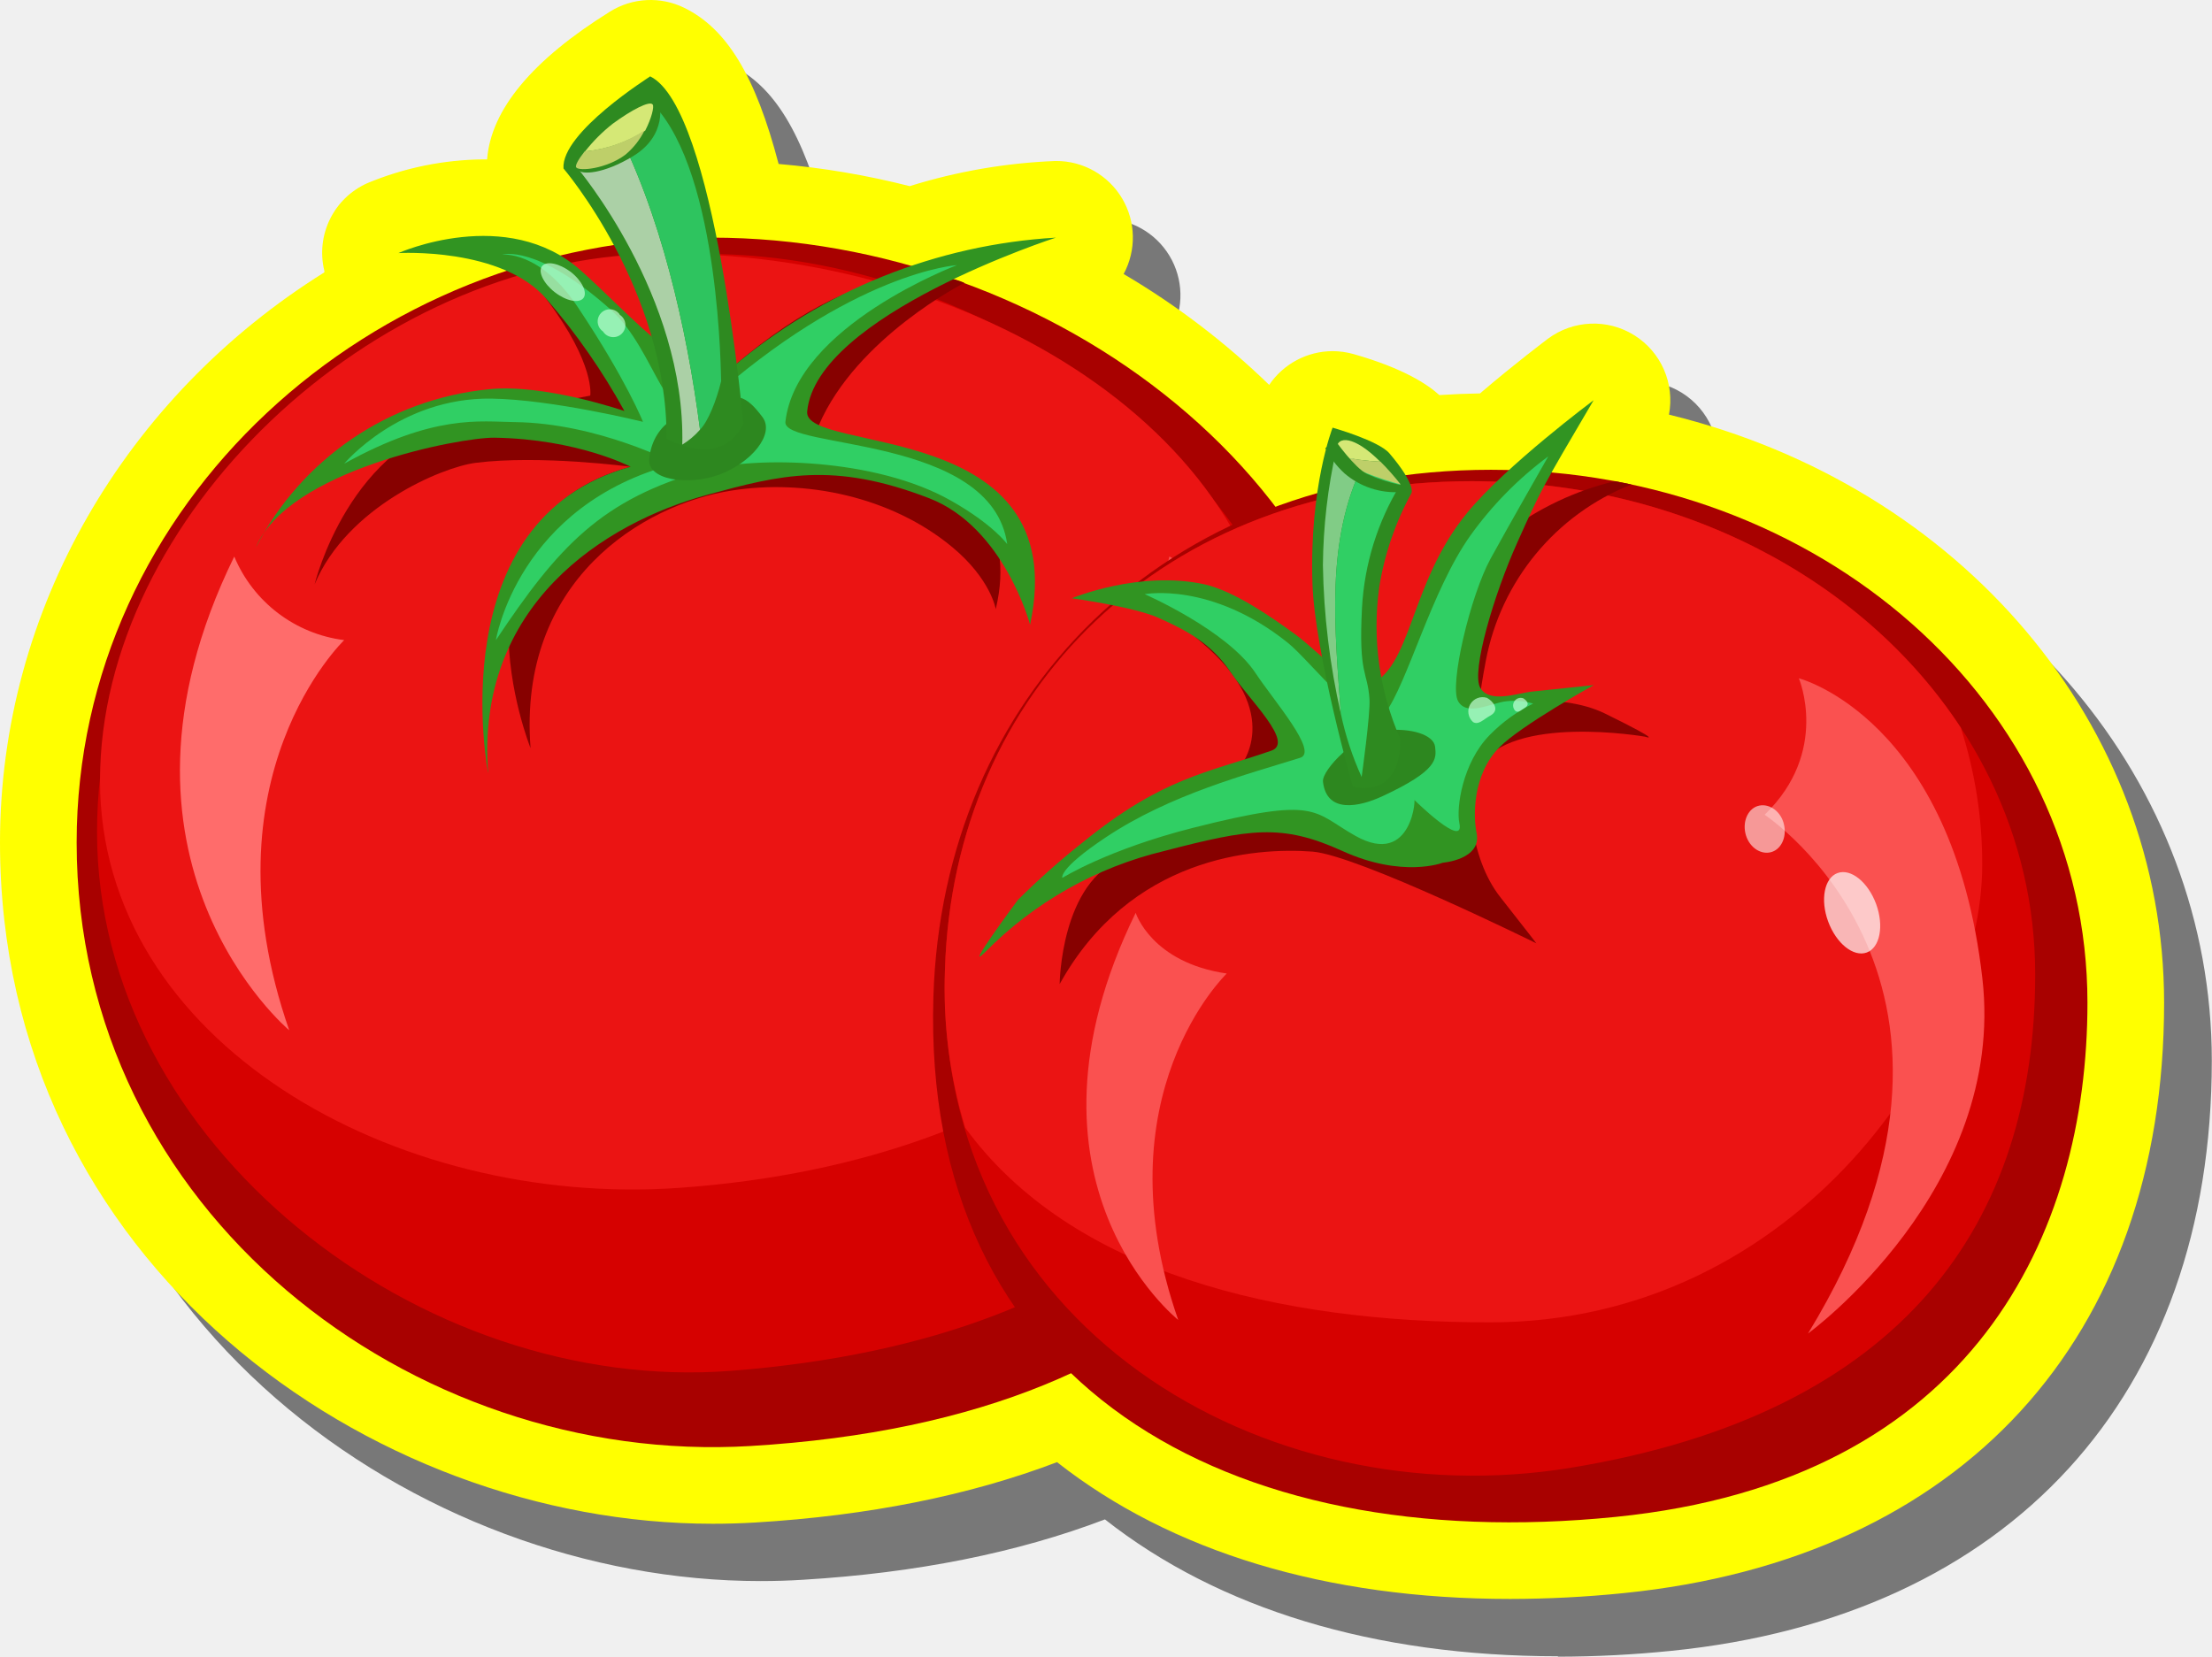
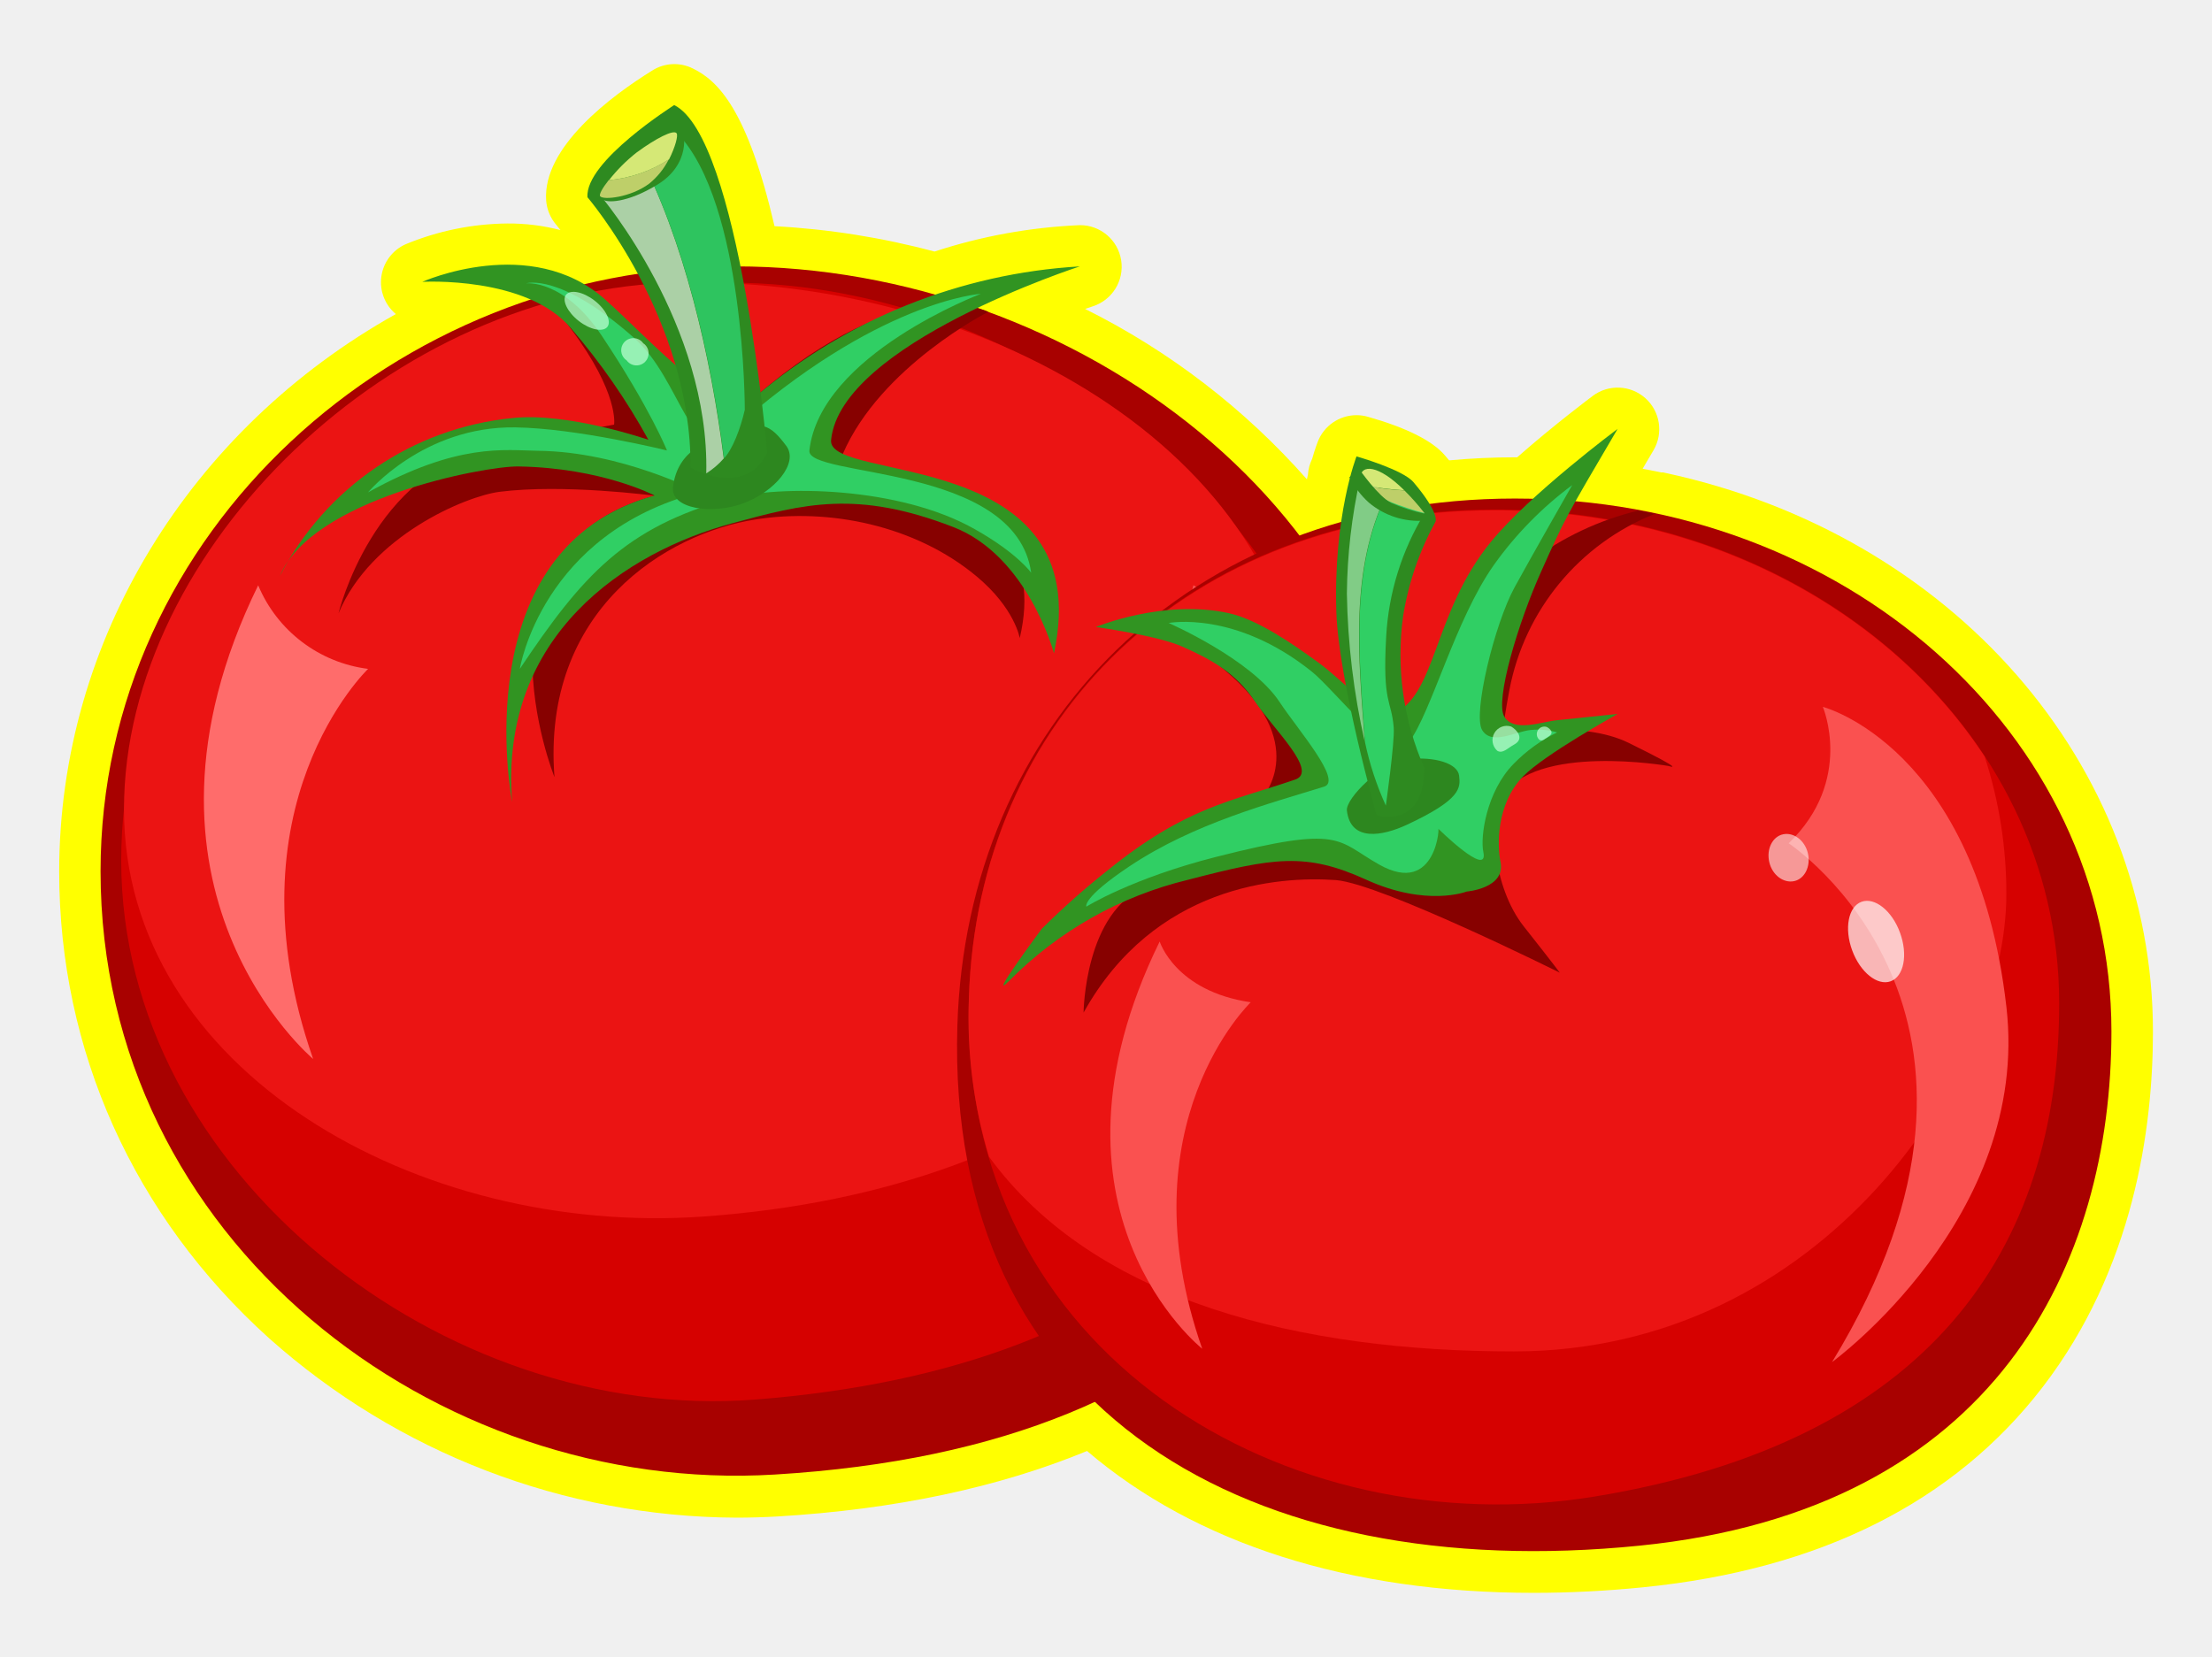
<svg xmlns="http://www.w3.org/2000/svg" id="Layer_1" data-name="Layer 1" width="319.15" height="239.03" viewBox="0 0 319.15 239.03">
  <defs>
    <style>
      .cls-1 {
-         opacity: 0.5;
+         fill: #ff0;
      }

      .cls-2 {
-         fill: #ff0;
+         fill: #a80100;
      }

      .cls-3 {
-         fill: #a80100;
+         fill: #d60100;
      }

      .cls-4 {
-         fill: #d60100;
+         fill: #eb1413;
      }

      .cls-5 {
-         fill: #eb1413;
+         fill: #870100;
      }

      .cls-6 {
-         fill: #870100;
+         fill: #319422;
      }

      .cls-7 {
-         fill: #319422;
+         fill: #30cf64;
      }

      .cls-8 {
-         fill: #30cf64;
+         fill: #2d871f;
      }

      .cls-9 {
-         fill: #2d871f;
+         fill: #2e8a20;
+       }
+ 
+       .cls-10, .cls-16, .cls-19 {
+         fill: #fff;
      }

      .cls-10 {
-         fill: #2e8a20;
-       }
- 
-       .cls-11, .cls-17, .cls-20 {
-         fill: #fff;
+         opacity: 0.6;
      }

      .cls-11 {
-         opacity: 0.6;
+         fill: #2ec45f;
      }

      .cls-12 {
-         fill: #2ec45f;
+         fill: #d5e876;
      }

      .cls-13 {
-         fill: #d5e876;
+         fill: #becf69;
      }

      .cls-14 {
-         fill: #becf69;
+         fill: #ff6c6b;
      }

      .cls-15 {
-         fill: #ff6c6b;
+         fill: #fa5150;
      }

      .cls-16 {
-         fill: #fa5150;
+         opacity: 0.69;
+       }
+ 
+       .cls-17, .cls-18 {
+         fill: #c2ffd6;
      }

      .cls-17 {
-         opacity: 0.69;
+         opacity: 0.7;
      }

      .cls-18, .cls-19 {
-         fill: #c2ffd6;
-       }
- 
-       .cls-18 {
-         opacity: 0.7;
-       }
- 
-       .cls-19, .cls-20 {
        opacity: 0.56;
      }
    </style>
  </defs>
  <g>
-     <path class="cls-1" d="M224.78,239c-26.48,0-48.9-6.8-65.36-19.75-12.61,4.81-27.22,7.73-43.55,8.71-2,.13-4.1.19-6.14.19-49.45,0-102.82-37.59-102.82-98.32,0-33.6,18.08-64.33,46.8-82.27,0-.07,0-.13-.05-.2a11.05,11.05,0,0,1,6.21-12.67,44.63,44.63,0,0,1,16.79-3.43h.53C77.74,24.13,83.67,17,94.87,10a11,11,0,0,1,10.72-.55c6.11,3,10.25,9.72,13.61,22.53a116.24,116.24,0,0,1,18.91,3.21,80.74,80.74,0,0,1,21-3.63h.09A11.05,11.05,0,0,1,169,47.84a110.76,110.76,0,0,1,21,16,11.1,11.1,0,0,1,9.17-4.87,10.91,10.91,0,0,1,3,.43c7.3,2.07,10.73,4.41,12.39,5.92q2.94-.21,5.87-.25c5-4.28,9.54-7.69,9.77-7.86a11.06,11.06,0,0,1,17.48,10.95c42.23,10.32,71.44,44.81,71.44,84.88,0,48.41-29.17,80.26-78,85.18a163.27,163.27,0,0,1-16.35.84Z" />
-     <path class="cls-2" d="M217.87,230.73c-26.48,0-48.9-6.8-65.36-19.74-12.61,4.8-27.22,7.73-43.55,8.71-2,.12-4.1.18-6.14.18C53.37,219.88,0,182.3,0,121.57,0,88,18.08,57.23,46.8,39.3c0-.07,0-.13,0-.2A11,11,0,0,1,53,26.43,44.55,44.55,0,0,1,69.75,23h.53C70.83,15.84,76.76,8.68,88,1.68a11.06,11.06,0,0,1,10.73-.55c6.11,3,10.25,9.72,13.61,22.53a117.3,117.3,0,0,1,18.91,3.2,81.24,81.24,0,0,1,21.05-3.63h.09a11.05,11.05,0,0,1,9.73,16.31,110.81,110.81,0,0,1,21,16,11.08,11.08,0,0,1,9.16-4.87,11.35,11.35,0,0,1,3,.42c7.3,2.08,10.73,4.41,12.39,5.92,2-.13,3.91-.21,5.87-.24,5-4.28,9.54-7.69,9.77-7.87A11.06,11.06,0,0,1,240.8,59.83c42.23,10.33,71.44,44.81,71.44,84.88,0,48.42-29.17,80.26-78,85.18a163.27,163.27,0,0,1-16.35.84Z" />
+     <path class="cls-1" d="M240.27,68.24l-.31-.07-.27,0-1.7-.34-.41-.08-.58-.11,1.56-2.65a6,6,0,0,0-8.76-7.86c-.24.19-5.55,4.15-10.9,8.86h-.33c-3.16,0-6.34.15-9.49.44l-.6-.71c-1.8-2.12-5.55-4-11.12-5.58a5.85,5.85,0,0,0-1.64-.23,6,6,0,0,0-5.59,3.83c-.07.18-.39,1-.81,2.47a6.14,6.14,0,0,0-.61,2.3l-.15.65a105.27,105.27,0,0,0-32-24.58c.7-.25,1.1-.38,1.12-.38a6,6,0,0,0-1.85-11.71h-.05a78,78,0,0,0-20.95,3.81,112.07,112.07,0,0,0-23.08-3.66c-3.9-16.77-8.13-21-11.81-22.77a5.94,5.94,0,0,0-5.82.3c-6,3.71-15.85,11.1-15.32,18.76a6.11,6.11,0,0,0,1.42,3.47s.24.28.64.8a29.54,29.54,0,0,0-7.63-.95,39.23,39.23,0,0,0-14.72,3,6,6,0,0,0-1.4,10.07c-29.66,16.59-48.57,47-48.57,80.46,0,25.81,10.75,49.72,30.27,67.32A102,102,0,0,0,106.28,219c1.94,0,3.9-.06,5.84-.17,17-1,32-4.2,44.72-9.45,15.71,13.41,37.89,20.47,64.45,20.47h0c5.15,0,10.48-.27,15.86-.81,25.42-2.56,44.78-12.27,57.55-28.86,13.16-17.11,15.93-37.34,15.93-51.29C310.64,110.28,281.71,77.16,240.27,68.24Z" />
    <g>
      <g>
-         <path class="cls-3" d="M199.89,118.88c0,48.94-25,85.78-91.59,89.78-48.86,2.94-97.24-33.78-97.24-87.09,0-48.94,42.65-87.28,91.6-87.28S199.89,69.94,199.89,118.88Z" />
-         <path class="cls-4" d="M192.15,118.12c0,45.1-28.55,75.18-86.67,79.69C60.72,201.28,14,165.17,14,120.07s42.88-83.43,87.77-83.43S192.15,73,192.15,118.12Z" />
-         <path class="cls-5" d="M184.41,100.71c0,37.71-33.06,66.93-86.43,70.7-41.09,2.9-83.55-21.07-83.55-58.79s39-75.31,80.19-76C140.29,35.9,184.41,63,184.41,100.71Z" />
-         <path class="cls-6" d="M75.64,39.35s1.64-3.27,8.34,1.49c7.38,5.25,17,16.2,21.6,12.22,21.5-18.58,33.56-12.24,33.56-12.24s-15.54,7.86-21,20.54c-2.47,5.74,31.34,1.8,25.53,26.54,0,0-.7-4.31-6.25-8.93-8.82-7.34-21.25-9.86-31.87-8.18-12.81,2-30.87,13-29,37.17,0,0-13.29-33,14.41-40.61,0,0-13.09-1.74-22.35-.56-4.89.63-18.57,6.4-23.22,17.54,0,0,5-20.73,22.38-24,5.32-1,17.39-3.24,17.39-3.24s.78-4.47-6.26-13.85C74.9,37.86,75.64,39.35,75.64,39.35Z" />
-         <path class="cls-7" d="M57.48,36.52s15.63-7,26.36,2.54c6.76,6,17.12,18,21.74,14a79.36,79.36,0,0,1,46.76-18.77s-34.55,11.17-35.88,25.08c-.6,6.21,38.56.83,32.16,30.77,0,0-3.74-14.07-14.57-18.25-13.89-5.36-21.52-3.33-31.9-.52C87,75.5,68.58,87.44,70.43,111.58c0,0-7.15-36.63,20.55-44.23,0,0-7.6-4-19.65-4.19C66.4,63.1,41.57,67.82,36.92,79A42.48,42.48,0,0,1,70.43,56.18c8-.89,19.66,3.13,19.66,3.13A93.49,93.49,0,0,0,78.92,43.23C72.52,35.63,57.48,36.52,57.48,36.52Z" />
-         <path class="cls-8" d="M72.44,36.75s4.91-1.64,15.63,7.89c6.77,6,8.1,18.71,13.85,13.55,21.14-19,36.15-19.93,36.15-19.93S114.88,47,113.32,60.87c-.44,4,29.79,1.85,32,17.65,0,0-2-2.83-8.14-6.29-11-6.22-28.28-6.34-35.28-4.43C86.73,72,80.53,78.91,71.55,92.37c0,0,3.13-19.55,25.91-25.46,0,0-11.17-5.87-23.23-6-4.93-.06-11.61-1.19-24.57,6,0,0,8-9.57,21.22-9.39,8.88.13,21.89,3.35,21.89,3.35s-2.37-6-9.39-16.53C77.89,36.07,72.44,36.75,72.44,36.75Z" />
-         <path class="cls-9" d="M110,60.17c1.88,2.5-1.71,6.67-6.22,8.32s-10.47.78-10.11-2.33c.62-5.45,5.16-6.79,8.27-8C106.41,56.49,107.63,57.06,110,60.17Z" />
-         <path class="cls-10" d="M81.3,24.31s15,17.53,14.87,39c0,0,7.78,4.54,11.08-2.13,0,0-4-45.52-13.44-50.16C93.81,11.06,80.94,19.1,81.3,24.31Z" />
-         <path class="cls-11" d="M83.24,24.16s15.71,18.52,15.2,40A11,11,0,0,0,101,62C99.11,47.33,95.27,30.52,88.5,17.72A14.45,14.45,0,0,0,83.24,24.16Z" />
-         <path class="cls-12" d="M94.27,15.08a17.73,17.73,0,0,0-5.77,2.64C95.27,30.52,99.11,47.33,101,62c1.2-1.23,2.36-4.2,3.05-7C104,55,104,25.21,94.27,15.08Z" />
-         <path class="cls-10" d="M94.85,14.19c.53.71,1.41,5.35-3.5,8.34-4.3,2.61-7.42,2.7-7.94,2s-1.66-2.5,3.9-7C90,15.41,94.32,13.48,94.85,14.19Z" />
-         <path class="cls-13" d="M94.17,15.08c-.43-.58-3,.75-5.76,2.77a23.58,23.58,0,0,0-4,4,19.26,19.26,0,0,0,8.68-3C94,17.08,94.41,15.41,94.17,15.08Z" />
-         <path class="cls-14" d="M84.36,21.84c-.89,1.12-1.42,2.06-1.22,2.32.43.58,4.35.21,7.07-1.82A10.84,10.84,0,0,0,93,18.82,19.26,19.26,0,0,1,84.36,21.84Z" />
-         <path class="cls-15" d="M33.8,80.31A19.87,19.87,0,0,0,49.66,92.37S29,112.13,41.73,148.67C41.73,148.67,12.35,124.09,33.8,80.31Z" />
-         <path class="cls-16" d="M168.72,80.31s-2.68,13-12.95,16.08c0,0,20.1,30.38,3.57,69.7,0,0,25.91-17.42,21.45-51.6C176.72,83.38,168.72,80.31,168.72,80.31Z" />
-         <ellipse class="cls-17" cx="158.41" cy="103.63" rx="5.58" ry="9.26" transform="translate(-25.99 60.86) rotate(-20.13)" />
-         <path class="cls-17" d="M170.13,123.92c.61,2.65-.67,5.2-2.85,5.7s-4.44-1.24-5.05-3.89.67-5.2,2.85-5.7S169.52,121.27,170.13,123.92Z" />
-         <path class="cls-18" d="M82.34,39.23c1.64,1.28,2.46,3,1.83,3.79s-2.47.43-4.12-.85-2.47-3-1.83-3.78S80.69,38,82.34,39.23Z" />
-         <path class="cls-18" d="M89.38,45.4A1.75,1.75,0,1,1,87,47.83a1.75,1.75,0,1,1,2.43-2.43Z" />
+         <path class="cls-2" d="M203.35,123c0,48.94-25,85.78-91.59,89.78C62.9,215.74,14.51,179,14.51,125.72c0-48.95,42.66-87.28,91.6-87.28S203.35,74.08,203.35,123Z" />
+         <path class="cls-3" d="M195.61,122.27c0,45.1-28.55,75.18-86.68,79.69-44.76,3.47-91.44-32.64-91.44-77.74s42.89-83.43,87.78-83.43S195.61,77.17,195.61,122.27Z" />
+         <path class="cls-4" d="M187.86,104.86c0,37.71-33.06,66.92-86.42,70.69-41.09,2.91-83.55-21.07-83.55-58.78s39-75.31,80.19-76C143.74,40,187.86,67.15,187.86,104.86Z" />
+         <path class="cls-5" d="M79.1,43.5s1.64-3.28,8.34,1.49c7.38,5.25,17,16.2,21.59,12.21C130.54,38.63,142.59,45,142.59,45s-15.54,7.86-21,20.53c-2.46,5.74,31.35,1.81,25.54,26.55,0,0-.7-4.32-6.26-8.94-8.81-7.33-21.25-9.86-31.87-8.18-12.8,2-30.86,13-29,37.18,0,0-13.29-33,14.41-40.61,0,0-13.1-1.74-22.35-.56-4.89.63-18.58,6.39-23.22,17.54,0,0,5-20.73,22.37-24l17.39-3.24s.78-4.47-6.25-13.85C78.36,42,79.1,43.5,79.1,43.5Z" />
+         <path class="cls-6" d="M60.93,40.67s15.64-7,26.36,2.53c6.77,6,17.13,18,21.74,14A79.43,79.43,0,0,1,155.8,38.44s-34.55,11.17-35.89,25.07c-.59,6.22,38.57.84,32.16,30.77,0,0-3.74-14.07-14.56-18.24-13.89-5.37-21.52-3.34-31.9-.52C90.42,79.64,72,91.58,73.89,115.73c0,0-7.15-36.64,20.55-44.23,0,0-7.6-4-19.66-4.19C69.85,67.24,45,72,40.38,83.11A42.46,42.46,0,0,1,73.89,60.33c8-.89,19.66,3.13,19.66,3.13A93.75,93.75,0,0,0,82.38,47.37C76,39.78,60.93,40.67,60.93,40.67Z" />
+         <path class="cls-7" d="M75.9,40.89s4.9-1.63,15.62,7.9c6.77,6,8.11,18.71,13.85,13.55,21.14-19,36.15-19.94,36.15-19.94S118.33,51.14,116.78,65c-.45,4,29.78,1.84,32,17.65,0,0-2-2.84-8.14-6.29-11-6.23-28.28-6.35-35.29-4.43C90.19,76.09,84,83.06,75,96.52c0,0,3.12-19.56,25.91-25.47,0,0-11.18-5.86-23.23-6-4.93-.07-11.62-1.19-24.58,6,0,0,8-9.57,21.23-9.38C83.21,61.79,96.23,65,96.23,65s-2.38-6-9.39-16.53C81.34,40.21,75.9,40.89,75.9,40.89Z" />
+         <path class="cls-8" d="M113.43,64.32c1.89,2.5-1.7,6.66-6.21,8.32s-10.47.78-10.12-2.34c.63-5.44,5.17-6.78,8.27-8C109.86,60.64,111.09,61.2,113.43,64.32Z" />
+         <path class="cls-9" d="M84.76,28.46s15,17.52,14.87,39c0,0,7.78,4.54,11.07-2.13,0,0-4-45.53-13.43-50.17C97.27,15.2,84.39,23.25,84.76,28.46Z" />
+         <path class="cls-10" d="M86.7,28.31s15.71,18.52,15.2,40a11.3,11.3,0,0,0,2.52-2.15C102.56,51.47,98.72,34.67,92,21.87A14.34,14.34,0,0,0,86.7,28.31Z" />
+         <path class="cls-11" d="M97.73,19.23A17.63,17.63,0,0,0,92,21.87c6.76,12.8,10.6,29.6,12.46,44.27,1.19-1.23,2.36-4.2,3-7C107.47,59.14,107.48,29.35,97.73,19.23Z" />
+         <path class="cls-9" d="M98.3,18.33c.53.71,1.41,5.36-3.49,8.34-4.3,2.62-7.42,2.71-8,2s-1.66-2.51,3.9-7C93.41,19.55,97.77,17.62,98.3,18.33Z" />
+         <path class="cls-12" d="M97.62,19.23c-.42-.58-3,.74-5.76,2.77a23.5,23.5,0,0,0-4,4,19.22,19.22,0,0,0,8.67-3C97.43,21.22,97.87,19.55,97.62,19.23Z" />
+         <path class="cls-13" d="M87.82,26c-.89,1.12-1.42,2.06-1.23,2.32.43.57,4.36.2,7.08-1.82A10.79,10.79,0,0,0,96.49,23,19.22,19.22,0,0,1,87.82,26Z" />
+         <path class="cls-14" d="M37.25,84.46A19.89,19.89,0,0,0,53.11,96.52s-20.7,19.76-7.93,56.29C45.18,152.81,15.81,128.24,37.25,84.46Z" />
+         <path class="cls-15" d="M172.18,84.46s-2.68,13-13,16.08c0,0,20.11,30.38,3.58,69.7,0,0,25.91-17.43,21.44-51.61C180.18,87.53,172.18,84.46,172.18,84.46Z" />
+         <ellipse class="cls-16" cx="161.87" cy="107.77" rx="5.58" ry="9.26" transform="translate(-27.21 62.3) rotate(-20.13)" />
+         <path class="cls-16" d="M173.59,128.06c.6,2.65-.67,5.21-2.85,5.71s-4.44-1.24-5.05-3.89.67-5.2,2.85-5.7S173,125.42,173.59,128.06Z" />
+         <path class="cls-17" d="M85.79,43.38c1.65,1.28,2.47,3,1.84,3.79s-2.48.43-4.12-.85-2.47-3-1.84-3.79S84.15,42.1,85.79,43.38Z" />
+         <path class="cls-17" d="M92.84,49.55A1.75,1.75,0,1,1,90.41,52a1.75,1.75,0,1,1,2.43-2.42Z" />
      </g>
      <g>
-         <path class="cls-3" d="M301.18,144.71c0,33.31-16.47,69-68.07,74.18-56.11,5.65-100.12-19.14-98.44-75,1.3-43.32,33.24-76.1,80.44-76.1S301.18,101.38,301.18,144.71Z" />
-         <path class="cls-4" d="M293.64,140.62c0,35.6-18.75,63.28-67.06,71.19-44,7.2-91.82-20.25-90.24-71.94,1.23-40.1,31.4-70.44,76-70.44S293.64,100.51,293.64,140.62Z" />
-         <path class="cls-5" d="M286,124.8A64,64,0,0,0,282.9,105c-14.08-21.46-40.53-35.56-70.56-35.56-44.6,0-74.77,30.34-76,70.44a69.25,69.25,0,0,0,2.92,22.85c15.31,21,45.19,28.09,75.71,28.09C259.56,190.81,286,150.44,286,124.8Z" />
-         <path class="cls-6" d="M152.89,142s.12-14.79,9.18-18.18,16.72-13,16.72-13,6.93-7.8-5.56-18.24c-12.82-10.71-.13-7-.13-7l17.77,16.13s6.54,2.64,15.18-12.06A42.51,42.51,0,0,1,233,69.43l2.38.48a34.17,34.17,0,0,0-21,25.41c-2.16,11.38,0,6.33,0,6.33s10.44-2,17.18,1.31c9,4.42,5.77,3.34,5.77,3.34s-19.32-3.35-24,4.45c-2,3.33-1.36,13,3.13,18.7s5.2,6.67,5.2,6.67-25.75-12.72-32.29-13.23C181,122.25,163.09,123.62,152.89,142Z" />
-         <path class="cls-7" d="M229.93,57.75c-7.6,12.92-7.58,12.88-11,20.51-3.36,7.45-6.71,18.71-5.35,21s5.34.75,7.52.53l8.85-.93s-10.54,5.84-13.64,9c-3.92,4-3.74,10.11-3.27,12.31.81,3.87-4.87,4.32-4.87,4.32s-5.78,2.27-14.51-1.7-13.37-3.19-25.65,0a54,54,0,0,0-25.92,14.65c-3.24,3.21,4.77-7.58,4.77-7.58a110.79,110.79,0,0,1,9.38-8.32c11.46-9.32,17.89-10,27.17-13.21,3.4-1.16-3.11-7.26-5.85-11.33s-6.24-6-10.43-7.85c-3.61-1.61-12.49-2.82-12.49-2.82s9.75-4.08,19.2-2c4.23,1,9.32,4.5,13,7.18,3.49,2.54,8.52,8.22,10.51,7.45,6.49-2.53,5.85-14.59,14.31-24.93C217.22,67.23,229.93,57.75,229.93,57.75Z" />
-         <path class="cls-8" d="M223.39,65.85s-5.92,10.36-8.33,14.77c-2.91,5.32-6,18.3-4.68,20.57s4.82.21,7,0a9.67,9.67,0,0,1,3.82.34,22.84,22.84,0,0,0-6.27,4.54c-3.93,4-4.84,10.52-4.37,12.72.82,3.87-6.55-3.41-6.55-3.41.34-.89-.11,9.93-8.46,5.23-6.23-3.51-5.27-5.76-23.47-1.14-12.29,3.12-18.8,7.21-18.8,7.21s-.68-1.22,6.25-5.84c9.34-6.23,20.41-9.09,28.06-11.49,2.69-.84-3.77-8.19-6.43-12.21-4.09-6.21-16-11.4-16-11.4s9.56-1.85,20.63,7c3.35,2.67,11.55,13.58,14,10.26,3.31-4.42,6.69-17.72,12.33-25.68A51.64,51.64,0,0,1,223.39,65.85Z" />
-         <path class="cls-9" d="M207.06,107.77c-.19-1.74-3.49-2.8-7.36-2.36s-9,5.65-8.82,7.39c.52,4.6,5.16,3.69,8.61,2.08C207.45,111.18,207.26,109.51,207.06,107.77Z" />
-         <path class="cls-10" d="M202.05,106.65A40.48,40.48,0,0,1,199,84.71a42.1,42.1,0,0,1,4.66-13.58s.63-1.22-3.2-5.72c-1.54-1.81-8.19-3.7-8.19-3.7s-3.37,8.55-2.91,22.47c.32,9.94,5.81,29.32,5.81,29.32S202.05,115.64,202.05,106.65Z" />
-         <path class="cls-19" d="M196.67,67l-3.87-2.11a79.55,79.55,0,0,0-1.93,16.66A104.61,104.61,0,0,0,193.46,103C192.58,90.66,191.24,78,196.67,67Z" />
-         <path class="cls-8" d="M196.51,87.72a38.13,38.13,0,0,1,5.54-17.81L196.67,67c-5.43,11-4.09,23.67-3.21,36a43.67,43.67,0,0,0,3,9.12s1.28-9.12,1.13-11.24C197.31,96.77,196,97.53,196.51,87.72Z" />
-         <path class="cls-13" d="M192.8,64.88a1.44,1.44,0,0,0,.34.94,35.73,35.73,0,0,0,6,.8C195.43,62.91,192.88,62.76,192.8,64.88Z" />
-         <path class="cls-14" d="M199.18,66.62a35.73,35.73,0,0,1-6-.8c1.67,2.24,8.91,4.09,8.91,4.09A35.53,35.53,0,0,0,199.18,66.62Z" />
-         <path class="cls-10" d="M192.66,63.56s2.76,3.94,4.61,4.86A24.75,24.75,0,0,0,202.13,70v1A11.26,11.26,0,0,1,194,68.32a12.79,12.79,0,0,1-2.78-3.65Z" />
-         <path class="cls-16" d="M163.86,131.72s2.24,7.18,13.14,8.76c0,0-18.37,17.54-7,50C170,190.44,144.83,170.58,163.86,131.72Z" />
-         <path class="cls-16" d="M259.54,97.88s4.51,10.57-4.94,19.69c0,0,37.06,24.4,6.26,74.86,0,0,28.63-20.85,25.16-51.24C281.73,103.58,259.54,97.88,259.54,97.88Z" />
-         <path class="cls-17" d="M270.69,130.45c1.16,3.17.55,6.31-1.36,7s-4.39-1.31-5.56-4.47-.55-6.31,1.36-7S269.52,127.28,270.69,130.45Z" />
-         <path class="cls-20" d="M257.4,119c.43,1.88-.47,3.68-2,4s-3.14-.88-3.57-2.75.47-3.69,2-4S257,117.13,257.4,119Z" />
-         <path class="cls-18" d="M215,103.28c-1,.54-1.66,1.38-2.46.92a2.06,2.06,0,0,1,2-3.5C215.39,101.16,216.52,102.45,215,103.28Z" />
-         <path class="cls-18" d="M220,102.14c-.51.31-.88.73-1.31.49a1.1,1.1,0,0,1,1.08-1.87C220.16,101,220.87,101.59,220,102.14Z" />
+         <path class="cls-2" d="M304.64,148.86c0,33.31-16.47,69-68.08,74.18-56.1,5.65-100.11-19.14-98.43-75,1.3-43.32,33.23-76.1,80.44-76.1S304.64,105.52,304.64,148.86Z" />
+         <path class="cls-3" d="M297.1,144.77c0,35.59-18.76,63.28-67.06,71.19-44,7.2-91.82-20.25-90.24-72,1.23-40.09,31.4-70.43,76-70.43S297.1,104.66,297.1,144.77Z" />
+         <path class="cls-4" d="M289.48,129a63.8,63.8,0,0,0-3.13-19.82c-14.07-21.45-40.53-35.55-70.56-35.55-44.59,0-74.76,30.34-76,70.43a69.32,69.32,0,0,0,2.91,22.86c15.32,21,45.2,28.09,75.72,28.09C263,195,289.48,154.59,289.48,129Z" />
+         <path class="cls-5" d="M156.34,146.12s.13-14.79,9.18-18.19,16.72-13,16.72-13,6.94-7.81-5.55-18.24c-12.82-10.71-.13-7-.13-7l17.77,16.12s6.53,2.64,15.18-12a42.44,42.44,0,0,1,26.9-20.14l2.37.47a34.22,34.22,0,0,0-21,25.41c-2.15,11.39,0,6.33,0,6.33s10.45-2,17.19,1.31c9,4.42,5.76,3.34,5.76,3.34s-19.31-3.35-24,4.46c-2,3.32-1.37,13,3.13,18.7s5.19,6.67,5.19,6.67S199.32,127.55,192.77,127C184.42,126.39,166.55,127.77,156.34,146.12Z" />
+         <path class="cls-6" d="M233.39,61.89c-7.6,12.93-7.58,12.89-11,20.52-3.36,7.44-6.72,18.71-5.35,21s5.33.76,7.51.53l8.86-.92s-10.54,5.83-13.64,9c-3.93,4-3.75,10.11-3.28,12.31.82,3.87-4.87,4.32-4.87,4.32s-5.77,2.27-14.5-1.71-13.37-3.19-25.65,0a54.14,54.14,0,0,0-25.93,14.66c-3.24,3.2,4.78-7.59,4.78-7.59a113.71,113.71,0,0,1,9.37-8.32c11.47-9.31,17.9-10,27.18-13.2,3.39-1.16-3.11-7.26-5.85-11.33s-6.25-6-10.43-7.85c-3.61-1.61-12.49-2.83-12.49-2.83s9.75-4.07,19.19-2c4.24.94,9.32,4.5,13,7.18,3.5,2.54,8.53,8.22,10.52,7.44,6.49-2.53,5.85-14.59,14.31-24.92C220.67,71.37,233.39,61.89,233.39,61.89Z" />
+         <path class="cls-7" d="M226.84,70s-5.92,10.36-8.32,14.76c-2.91,5.33-6.05,18.3-4.68,20.58s4.81.21,7,0a9.77,9.77,0,0,1,3.82.35,22.54,22.54,0,0,0-6.28,4.54c-3.92,4-4.83,10.51-4.36,12.72.81,3.86-6.55-3.41-6.55-3.41.34-.9-.12,9.92-8.46,5.23-6.24-3.51-5.27-5.76-23.47-1.14-12.3,3.12-18.8,7.2-18.8,7.2s-.69-1.21,6.25-5.84c9.34-6.23,20.41-9.09,28.06-11.48,2.69-.84-3.78-8.19-6.43-12.21-4.1-6.21-16-11.4-16-11.4s9.57-1.86,20.63,7c3.36,2.67,11.55,13.58,14,10.26,3.31-4.41,6.68-17.71,12.32-25.68A51.69,51.69,0,0,1,226.84,70Z" />
+         <path class="cls-8" d="M210.52,111.92c-.2-1.74-3.49-2.8-7.36-2.36s-9,5.65-8.83,7.39c.52,4.59,5.17,3.68,8.62,2.08C210.91,115.33,210.72,113.66,210.52,111.92Z" />
+         <path class="cls-9" d="M205.5,110.8a40.59,40.59,0,0,1-3.05-21.94,42.25,42.25,0,0,1,4.67-13.59s.63-1.21-3.2-5.71c-1.55-1.81-8.2-3.7-8.2-3.7s-3.36,8.55-2.91,22.47c.33,9.94,5.82,29.32,5.82,29.32S205.5,119.78,205.5,110.8Z" />
+         <path class="cls-18" d="M200.13,71.13,196.25,69a79.9,79.9,0,0,0-1.92,16.65,104.47,104.47,0,0,0,2.58,21.41C196,94.8,194.69,82.17,200.13,71.13Z" />
+         <path class="cls-7" d="M200,91.86a38.18,38.18,0,0,1,5.54-17.81l-5.37-2.92c-5.44,11-4.09,23.67-3.22,36a43.86,43.86,0,0,0,3,9.12s1.29-9.11,1.14-11.23C200.77,100.91,199.44,101.68,200,91.86Z" />
+         <path class="cls-12" d="M196.25,69a1.51,1.51,0,0,0,.35.94,35.61,35.61,0,0,0,6,.8C198.89,67.06,196.33,66.91,196.25,69Z" />
+         <path class="cls-13" d="M202.63,70.77a35.61,35.61,0,0,1-6-.8c1.67,2.23,8.9,4.08,8.9,4.08A32.56,32.56,0,0,0,202.63,70.77Z" />
+         <path class="cls-9" d="M196.12,67.71s2.75,3.94,4.6,4.86a25,25,0,0,0,4.86,1.56v1a11.21,11.21,0,0,1-8.1-2.62,12.86,12.86,0,0,1-2.79-3.65Z" />
+         <path class="cls-15" d="M167.32,135.86s2.23,7.18,13.14,8.77c0,0-18.38,17.54-7,50C173.42,194.59,148.29,174.72,167.32,135.86Z" />
+         <path class="cls-15" d="M263,102s4.52,10.57-4.93,19.69c0,0,37.05,24.41,6.26,74.86,0,0,28.62-20.84,25.16-51.23C285.18,107.73,263,102,263,102Z" />
+         <path class="cls-16" d="M274.14,134.6c1.16,3.17.56,6.3-1.35,7s-4.4-1.3-5.56-4.47-.56-6.3,1.35-7S273,131.43,274.14,134.6Z" />
+         <path class="cls-19" d="M260.85,123.15c.43,1.87-.47,3.68-2,4s-3.15-.88-3.58-2.76.47-3.68,2-4S260.42,121.27,260.85,123.15Z" />
+         <path class="cls-17" d="M218.48,107.43c-1,.54-1.65,1.37-2.45.91a2.06,2.06,0,0,1,2-3.5C218.85,105.3,220,106.59,218.48,107.43Z" />
+         <path class="cls-17" d="M223.42,106.28c-.5.31-.88.74-1.3.49a1.09,1.09,0,0,1,1.07-1.86C223.62,105.15,224.32,105.73,223.42,106.28Z" />
      </g>
    </g>
  </g>
</svg>
